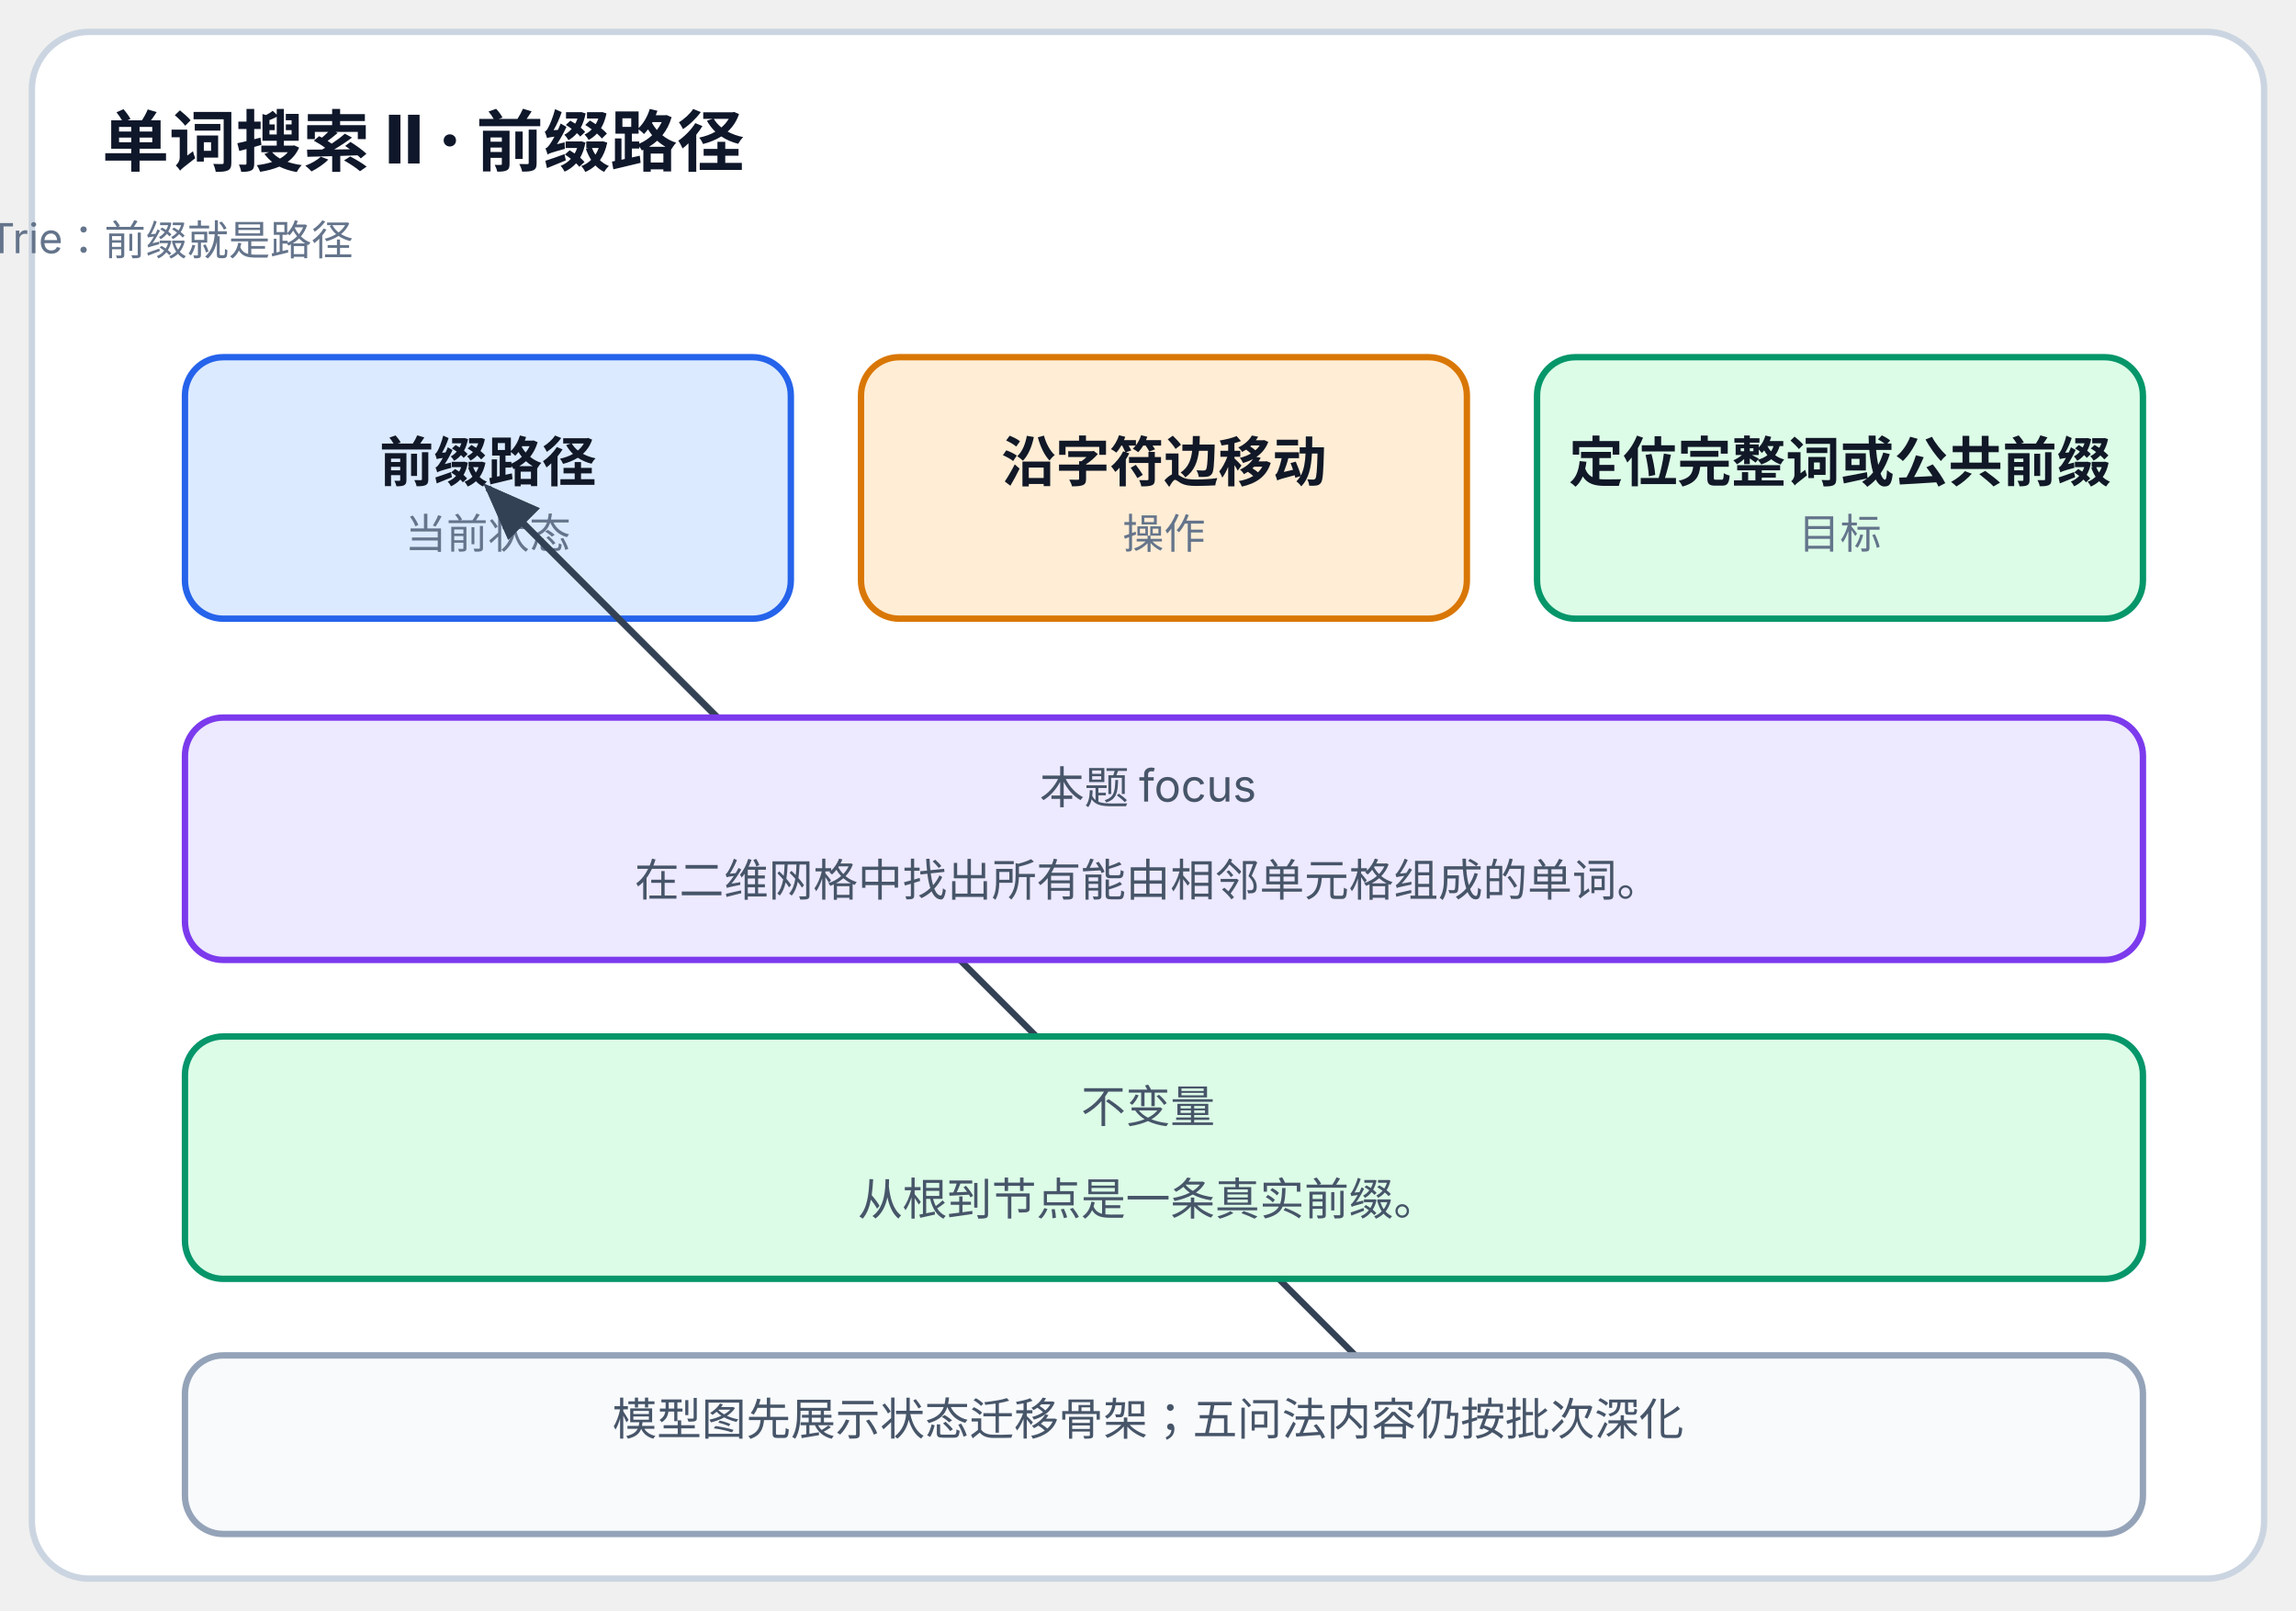
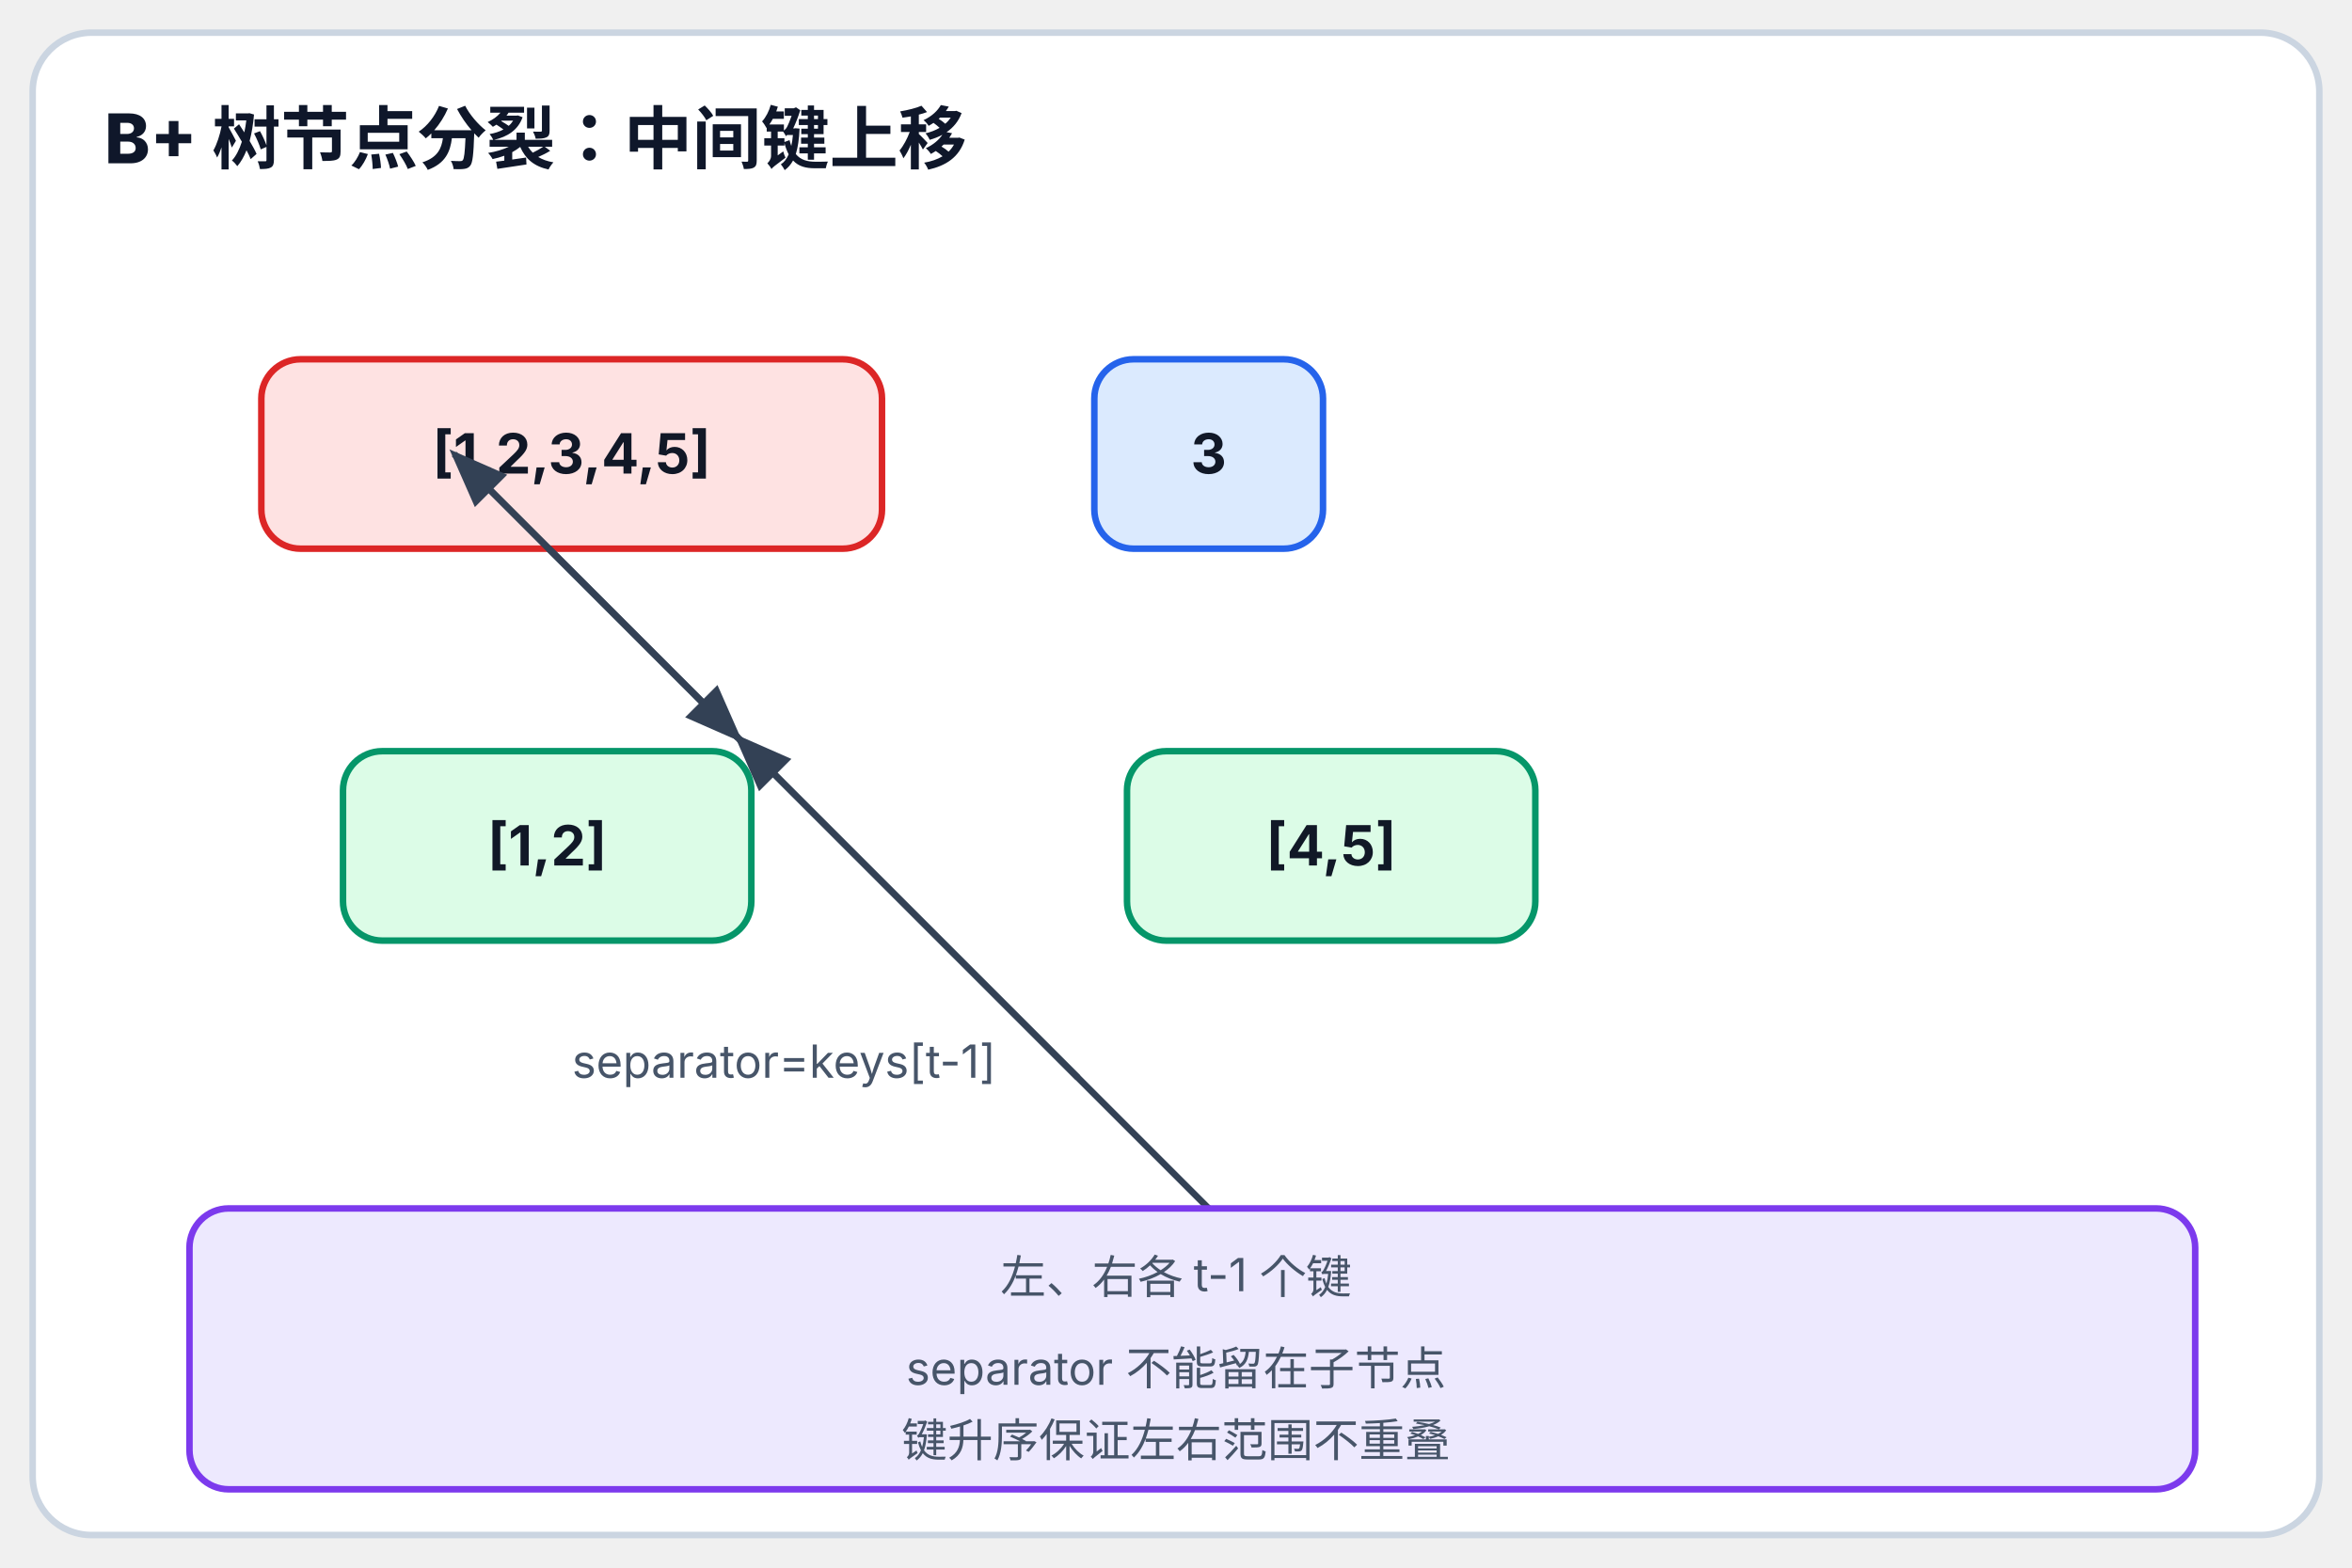
- <svg xmlns="http://www.w3.org/2000/svg" viewBox="0 0 720 505" role="img" aria-labelledby="t d">
+ <svg xmlns="http://www.w3.org/2000/svg" viewBox="0 0 720 480" role="img" aria-labelledby="t d">
  <defs>
    <marker id="arrow" markerWidth="9" markerHeight="7" refX="8" refY="3.5" orient="auto">
      <path d="M0,0 L9,3.5 L0,7 Z" fill="#334155" />
    </marker>
    <marker id="blue-arrow" markerWidth="9" markerHeight="7" refX="8" refY="3.5" orient="auto">
      <path d="M0,0 L9,3.5 L0,7 Z" fill="#2563eb" />
    </marker>
    <marker id="green-arrow" markerWidth="9" markerHeight="7" refX="8" refY="3.5" orient="auto">
      <path d="M0,0 L9,3.5 L0,7 Z" fill="#059669" />
    </marker>
    <marker id="red-arrow" markerWidth="9" markerHeight="7" refX="8" refY="3.5" orient="auto">
      <path d="M0,0 L9,3.5 L0,7 Z" fill="#dc2626" />
    </marker>
  </defs>
  <style>
.panel{fill:#fff;stroke:#cbd5e1;stroke-width:2}
.box{stroke-width:2}
.plain{fill:#f8fafc;stroke:#94a3b8}
.blue{fill:#dbeafe;stroke:#2563eb}
.green{fill:#dcfce7;stroke:#059669}
.orange{fill:#ffedd5;stroke:#d97706}
.red{fill:#fee2e2;stroke:#dc2626}
.purple{fill:#ede9fe;stroke:#7c3aed}
.line{stroke:#64748b;stroke-width:2;fill:none}
.arrow{stroke:#334155;stroke-width:2;fill:none;marker-end:url(#arrow)}
.flow{stroke:#2563eb;stroke-width:3;fill:none;marker-end:url(#blue-arrow)}
.bad{stroke:#dc2626;stroke-width:3;fill:none;marker-end:url(#red-arrow)}
.good{stroke:#059669;stroke-width:3;fill:none;marker-end:url(#green-arrow)}
.t{font-family:-apple-system,BlinkMacSystemFont,'Segoe UI','Noto Sans SC','PingFang SC',sans-serif;font-size:17px;fill:#111827;text-anchor:middle;font-weight:650}
.s{font-family:-apple-system,BlinkMacSystemFont,'Segoe UI','Noto Sans SC','PingFang SC',sans-serif;font-size:14px;fill:#475569;text-anchor:middle}
.small{font-family:-apple-system,BlinkMacSystemFont,'Segoe UI','Noto Sans SC','PingFang SC',sans-serif;font-size:13px;fill:#64748b;text-anchor:middle}
.axis{stroke:#94a3b8;stroke-width:2}
.title{font-family:-apple-system,BlinkMacSystemFont,'Segoe UI','Noto Sans SC',sans-serif;font-size:21px;fill:#0f172a;text-anchor:start;font-weight:800}
</style>
-   <rect class="panel" x="10" y="10" width="700" height="485" rx="18" />
-   <text class="title" x="32" y="52">单词搜索 II · 前缀路径</text>
-   <text class="small" x="34" y="80">模型：Trie：前缀就是路径</text>
-   <rect class="box blue" x="58" y="112" width="190" height="82" rx="12" />
-   <text class="t" x="153.0" y="151.0">前缀路径</text>
-   <text class="small" x="153.0" y="172.0">当前状态</text>
-   <rect class="box orange" x="270" y="112" width="190" height="82" rx="12" />
-   <text class="t" x="365.0" y="151.0">沿字符边移动</text>
-   <text class="small" x="365.0" y="172.0">操作</text>
-   <rect class="box green" x="482" y="112" width="190" height="82" rx="12" />
-   <text class="t" x="577.0" y="151.0">定位完整词或公共前缀</text>
-   <text class="small" x="577.0" y="172.0">目标</text>
-   <path class="arrow" d="M248,248 L153,153" />
-   <path class="arrow" d="M460,460 L153,153" />
-   <rect class="box purple" x="58" y="225" width="614" height="76" rx="12" />
-   <text class="s" x="360" y="252">本题 focus</text>
-   <text class="s" x="360" y="281">在二维网格中找出所有能由相邻单元格组成的单词。</text>
-   <rect class="box green" x="58" y="325" width="614" height="76" rx="12" />
-   <text class="s" x="360" y="352">不变量</text>
-   <text class="s" x="360" y="381">从根到节点是一条真实前缀。</text>
-   <rect class="box plain" x="58" y="425" width="614" height="56" rx="12" />
-   <text class="s" x="360" y="450">模型图先展示状态迁移骨架；五问法内容仍按批次深化</text>
+   <rect class="panel" x="10" y="10" width="700" height="460" rx="18" />
+   <text class="title" x="32" y="50">B+ 树节点分裂：中间键上移</text>
+   <rect class="box red" x="80" y="110" width="190" height="58" rx="12" />
+   <text class="t" x="175.0" y="145.0">[1,2,3,4,5]</text>
+   <path class="arrow" d="M270,270 L139,139 L330,330 L139,139" />
+   <rect class="box blue" x="335" y="110" width="70" height="58" rx="12" />
+   <text class="t" x="370.0" y="145.0">3</text>
+   <rect class="box green" x="105" y="230" width="125" height="58" rx="12" />
+   <text class="t" x="167.5" y="265.0">[1,2]</text>
+   <rect class="box green" x="345" y="230" width="125" height="58" rx="12" />
+   <text class="t" x="407.5" y="265.0">[4,5]</text>
+   <path class="arrow" d="M150,150 L168,168 L160,160 L226,226" />
+   <path class="arrow" d="M310,310 L168,168 L380,380 L226,226" />
+   <text class="s" x="240" y="330">separator=keys[t-1]</text>
+   <rect class="box purple" x="58" y="370" width="614" height="86" rx="12" />
+   <text class="s" x="360" y="396">左、右各 t-1 个键</text>
+   <text class="s" x="360" y="424">separator 不能留在子节点</text>
+   <text class="s" x="360" y="446">键升序保证左右范围不重叠</text>
</svg>
